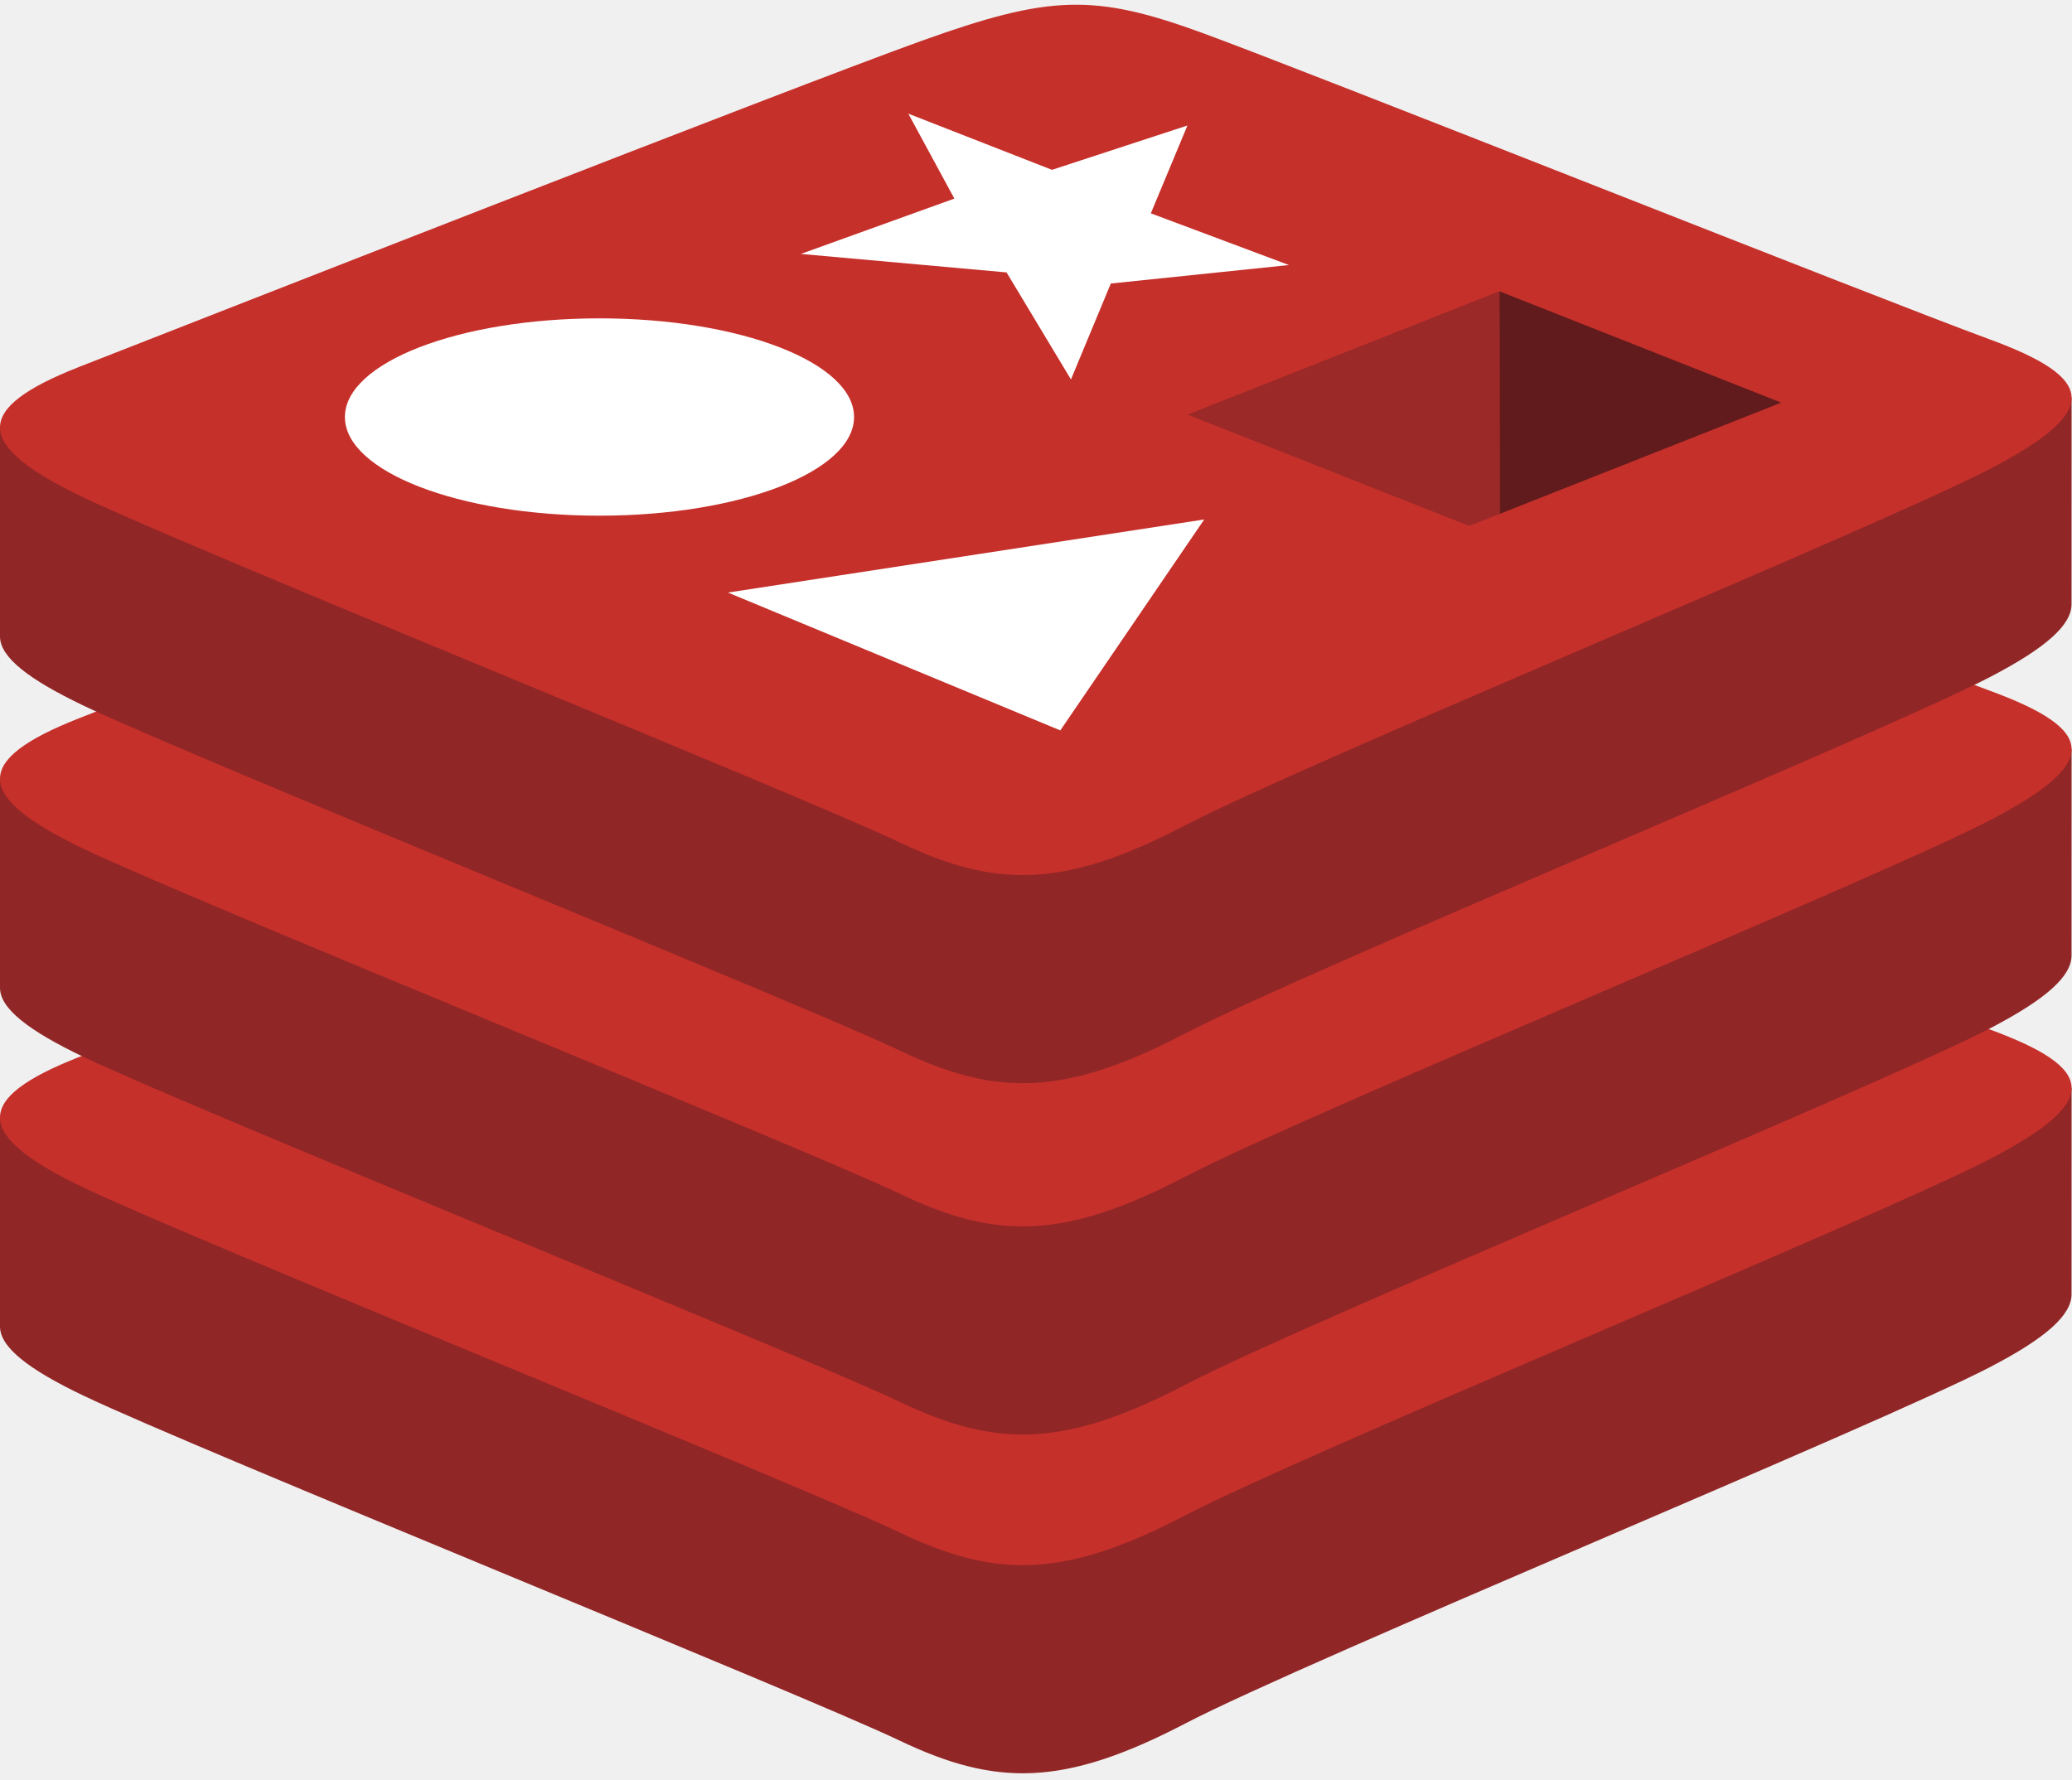
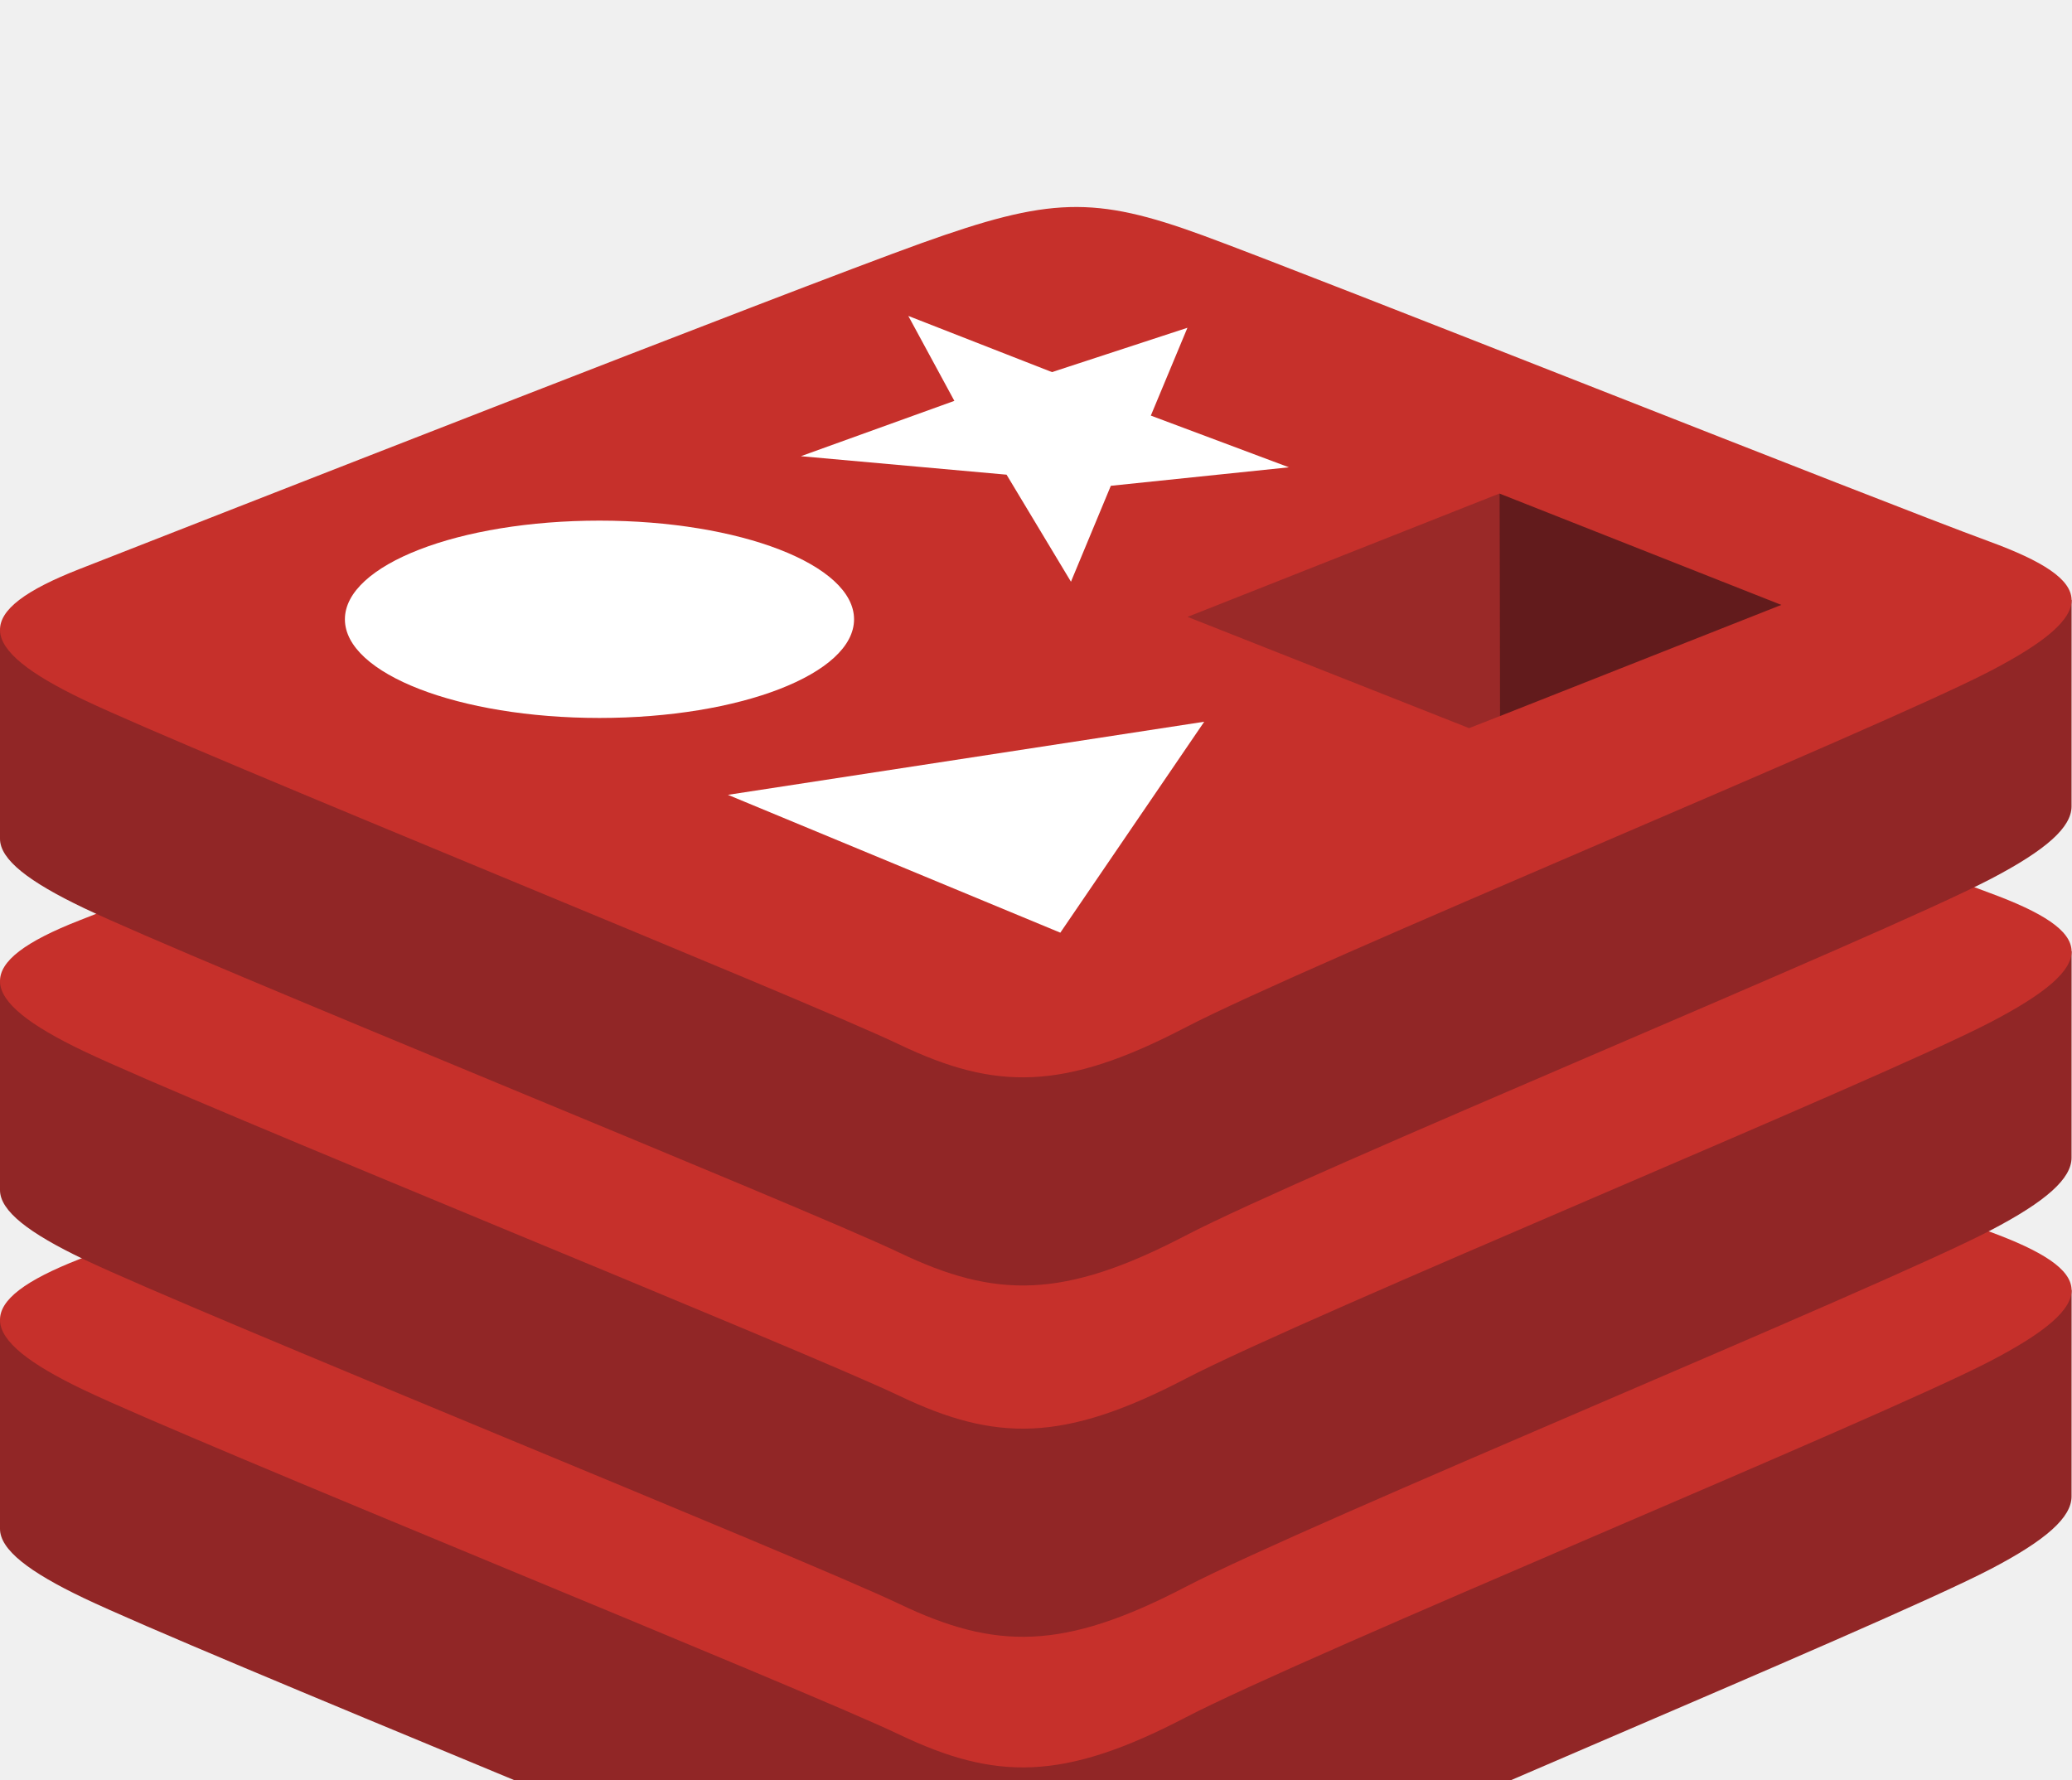
- <svg xmlns="http://www.w3.org/2000/svg" width="2500" height="2148" viewBox="0 0 256 220" preserveAspectRatio="xMinYMin meet">
+ <svg xmlns="http://www.w3.org/2000/svg" width="2500" height="2148" viewBox="0 -25 256 220" preserveAspectRatio="xMinYMin meet">
  <path d="M245.97 168.943c-13.662 7.121-84.434 36.22-99.501 44.075-15.067 7.856-23.437 7.78-35.34 2.09-11.902-5.69-87.216-36.112-100.783-42.597C3.566 169.271 0 166.535 0 163.951v-25.876s98.05-21.345 113.879-27.024c15.828-5.679 21.32-5.884 34.79-.95 13.472 4.936 94.018 19.468 107.331 24.344l-.006 25.51c.002 2.558-3.07 5.364-10.024 8.988" fill="#912626" />
  <path d="M245.965 143.22c-13.661 7.118-84.431 36.218-99.498 44.072-15.066 7.857-23.436 7.78-35.338 2.09-11.903-5.686-87.214-36.113-100.78-42.594-13.566-6.485-13.85-10.948-.524-16.166 13.326-5.22 88.224-34.605 104.055-40.284 15.828-5.677 21.319-5.884 34.789-.948 13.471 4.934 83.819 32.935 97.13 37.81 13.316 4.881 13.827 8.9.166 16.02" fill="#C6302B" />
  <path d="M245.97 127.074c-13.662 7.122-84.434 36.22-99.501 44.078-15.067 7.853-23.437 7.777-35.34 2.087-11.903-5.687-87.216-36.112-100.783-42.597C3.566 127.402 0 124.67 0 122.085V96.206s98.05-21.344 113.879-27.023c15.828-5.679 21.32-5.885 34.79-.95C162.142 73.168 242.688 87.697 256 92.574l-.006 25.513c.002 2.557-3.07 5.363-10.024 8.987" fill="#912626" />
  <path d="M245.965 101.351c-13.661 7.12-84.431 36.218-99.498 44.075-15.066 7.854-23.436 7.777-35.338 2.087-11.903-5.686-87.214-36.112-100.78-42.594-13.566-6.483-13.85-10.947-.524-16.167C23.151 83.535 98.05 54.148 113.88 48.47c15.828-5.678 21.319-5.884 34.789-.949 13.471 4.934 83.819 32.933 97.13 37.81 13.316 4.88 13.827 8.9.166 16.02" fill="#C6302B" />
  <path d="M245.97 83.653c-13.662 7.12-84.434 36.22-99.501 44.078-15.067 7.854-23.437 7.777-35.34 2.087-11.903-5.687-87.216-36.113-100.783-42.595C3.566 83.98 0 81.247 0 78.665v-25.88s98.05-21.343 113.879-27.021c15.828-5.68 21.32-5.884 34.79-.95C162.142 29.749 242.688 44.278 256 49.155l-.006 25.512c.002 2.555-3.07 5.361-10.024 8.986" fill="#912626" />
  <path d="M245.965 57.93c-13.661 7.12-84.431 36.22-99.498 44.074-15.066 7.854-23.436 7.777-35.338 2.09C99.227 98.404 23.915 67.98 10.35 61.497-3.217 55.015-3.5 50.55 9.825 45.331 23.151 40.113 98.05 10.73 113.88 5.05c15.828-5.679 21.319-5.883 34.789-.948 13.471 4.935 83.819 32.934 97.13 37.811 13.316 4.876 13.827 8.897.166 16.017" fill="#C6302B" />
  <path d="M159.283 32.757l-22.01 2.285-4.927 11.856-7.958-13.23-25.415-2.284 18.964-6.839-5.69-10.498 17.755 6.944 16.738-5.48-4.524 10.855 17.067 6.391M131.032 90.275L89.955 73.238l58.86-9.035-17.783 26.072M74.082 39.347c17.375 0 31.46 5.46 31.46 12.194 0 6.736-14.085 12.195-31.46 12.195s-31.46-5.46-31.46-12.195c0-6.734 14.085-12.194 31.46-12.194" fill="#FFF" />
  <path d="M185.295 35.998l34.836 13.766-34.806 13.753-.03-27.52" fill="#621B1C" />
  <path d="M146.755 51.243l38.54-15.245.03 27.519-3.779 1.478-34.791-13.752" fill="#9A2928" />
</svg>
